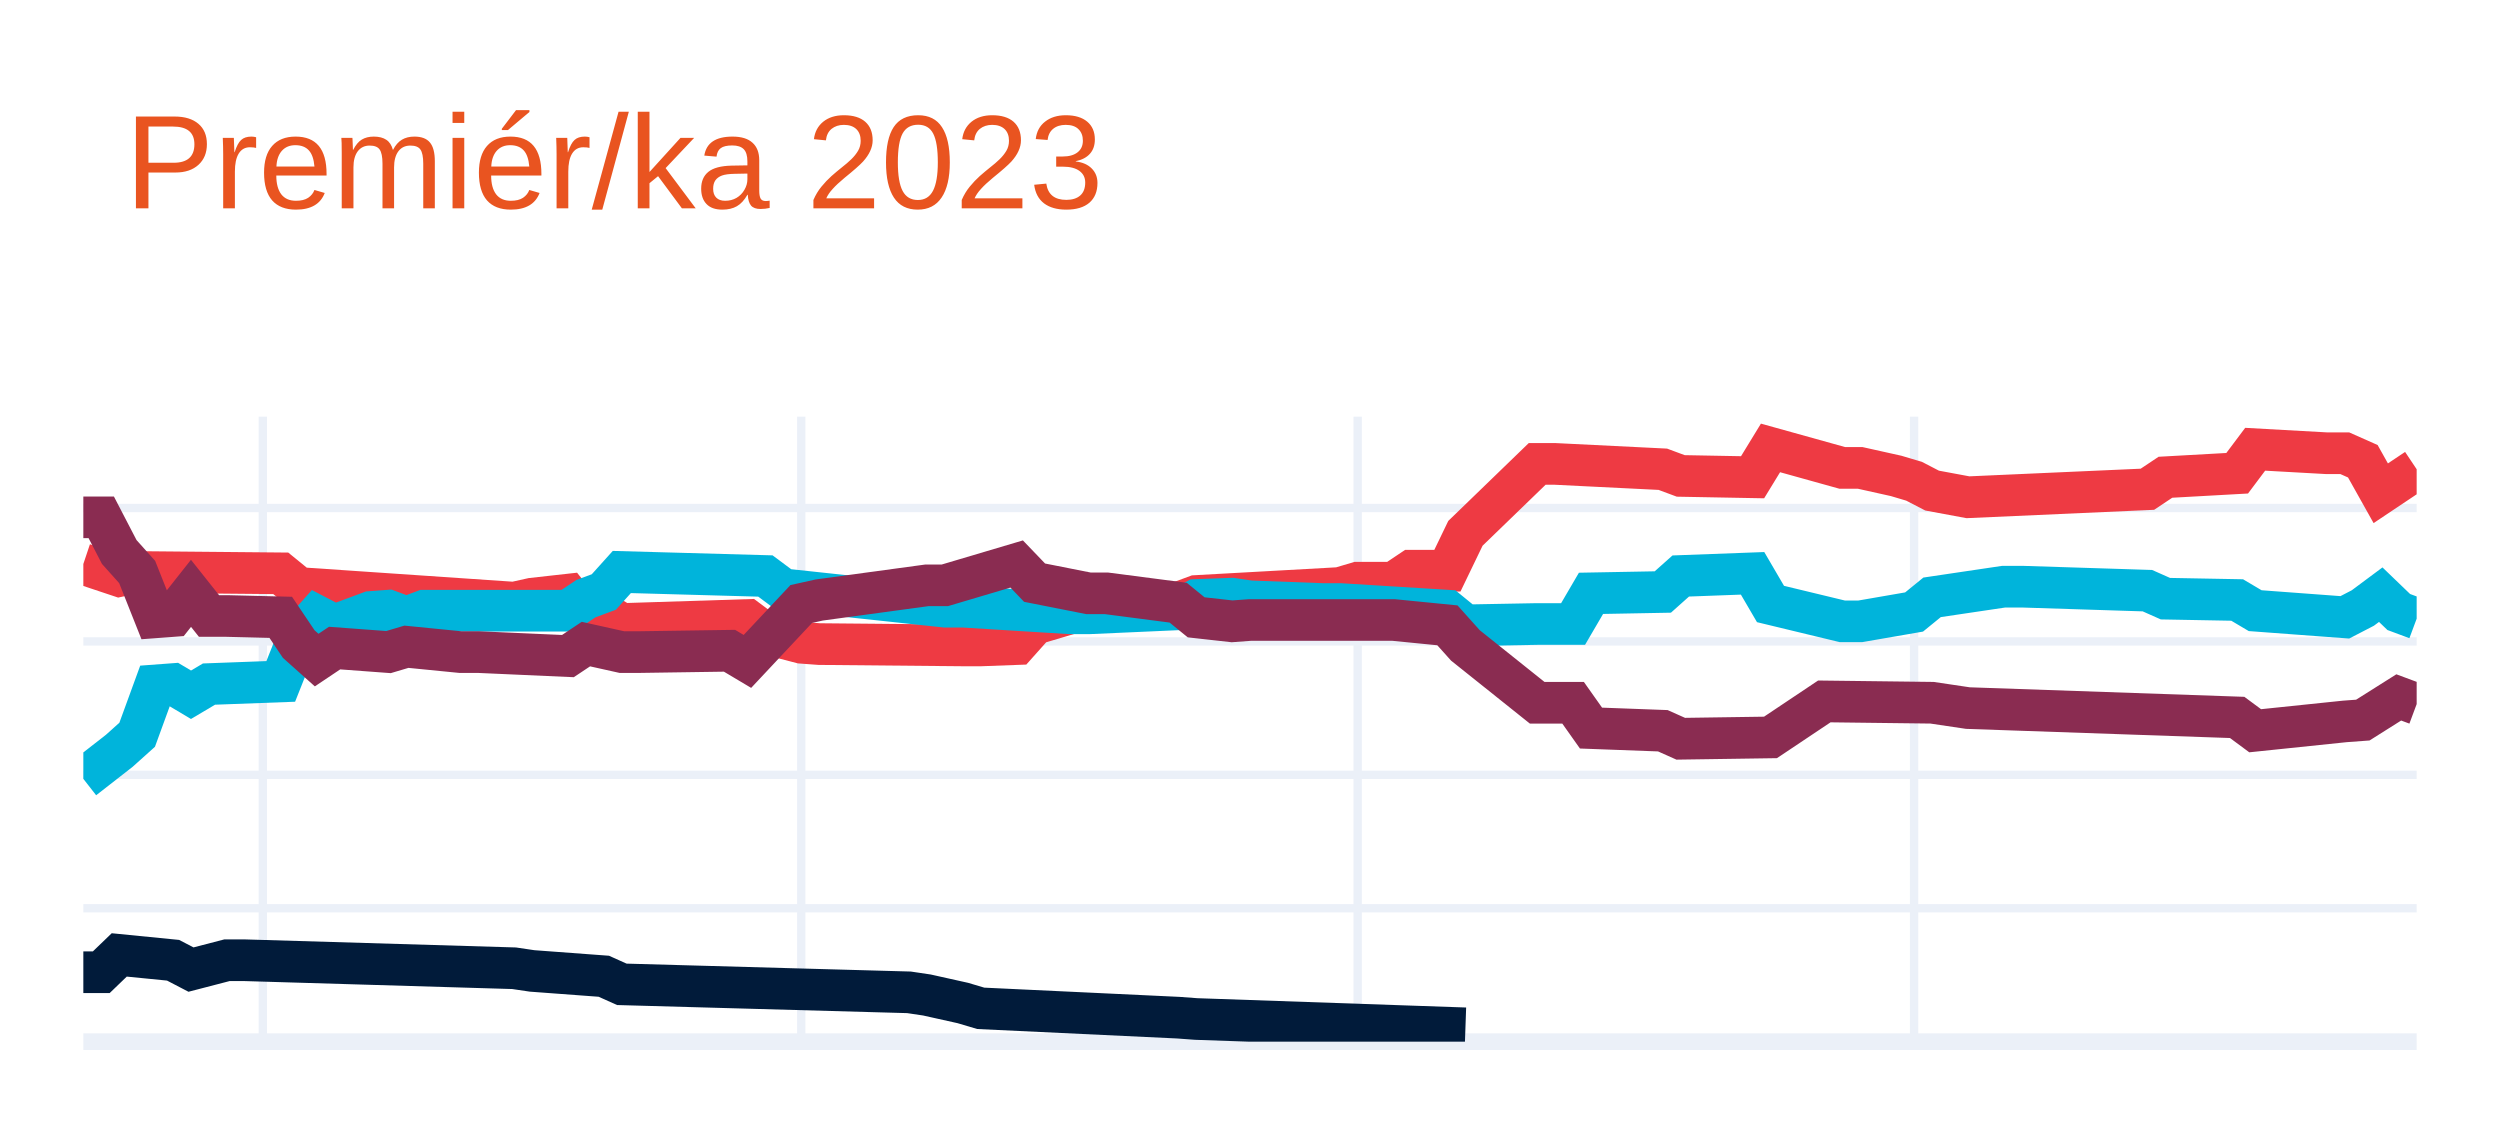
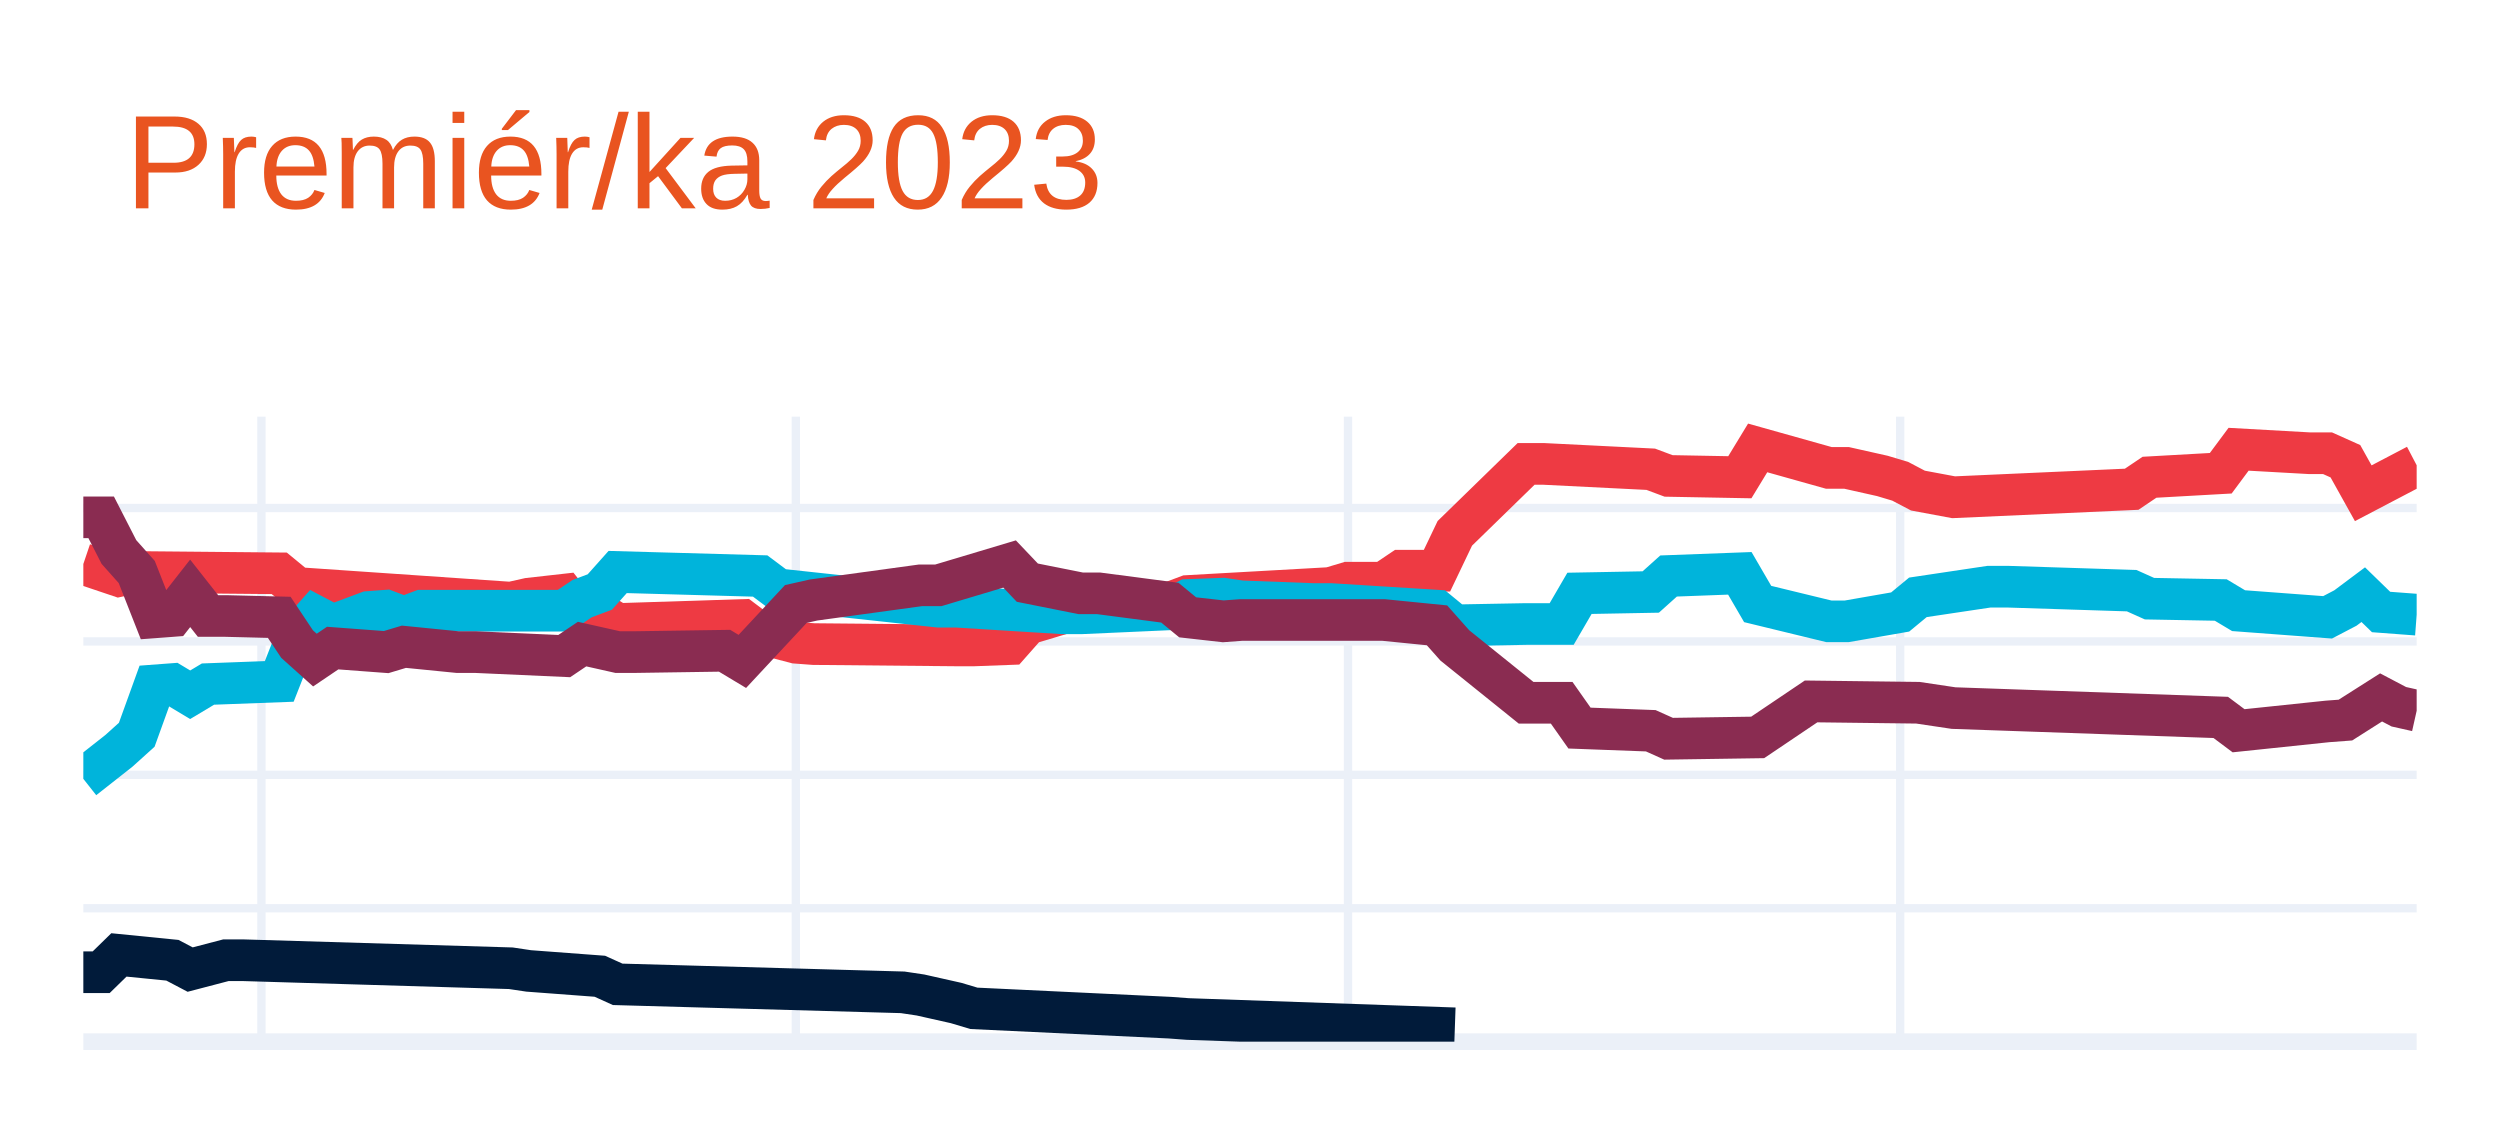
<svg xmlns="http://www.w3.org/2000/svg" class="main-svg" width="300" height="135" style="" viewBox="0 0 300 135">
  <rect x="0" y="0" width="300" height="135" style="fill: rgb(255, 255, 255); fill-opacity: 1;" />
-   <defs id="defs-c6ef91">
+   <defs id="defs-d2d346">
    <g class="clips">
-       <clipPath id="clipc6ef91xyplot" class="plotclip">
+       <clipPath id="clipd2d346xyplot" class="plotclip">
        <rect width="280" height="75" />
      </clipPath>
-       <clipPath class="axesclip" id="clipc6ef91x">
+       <clipPath class="axesclip" id="clipd2d346x">
        <rect x="10" y="0" width="280" height="135" />
      </clipPath>
-       <clipPath class="axesclip" id="clipc6ef91y">
+       <clipPath class="axesclip" id="clipd2d346y">
        <rect x="0" y="50" width="300" height="75" />
      </clipPath>
-       <clipPath class="axesclip" id="clipc6ef91xy">
+       <clipPath class="axesclip" id="clipd2d346xy">
        <rect x="10" y="50" width="280" height="75" />
      </clipPath>
    </g>
    <g class="gradients" />
    <g class="patterns" />
  </defs>
  <g class="bglayer" />
  <g class="layer-below">
    <g class="imagelayer" />
    <g class="shapelayer" />
  </g>
  <g class="cartesianlayer">
    <g class="subplot xy">
      <g class="layer-subplot">
        <g class="shapelayer" />
        <g class="imagelayer" />
      </g>
      <g class="minor-gridlayer">
        <g class="x" />
        <g class="y" />
      </g>
      <g class="gridlayer">
        <g class="x">
-           <path class="xgrid crisp" transform="translate(31.54,0)" d="M0,50v75" style="stroke: rgb(235, 240, 248); stroke-opacity: 1; stroke-width: 1px;" />
-           <path class="xgrid crisp" transform="translate(96.15,0)" d="M0,50v75" style="stroke: rgb(235, 240, 248); stroke-opacity: 1; stroke-width: 1px;" />
-           <path class="xgrid crisp" transform="translate(162.92,0)" d="M0,50v75" style="stroke: rgb(235, 240, 248); stroke-opacity: 1; stroke-width: 1px;" />
-           <path class="xgrid crisp" transform="translate(229.69,0)" d="M0,50v75" style="stroke: rgb(235, 240, 248); stroke-opacity: 1; stroke-width: 1px;" />
+           <path class="xgrid crisp" transform="translate(31.37,0)" d="M0,50v75" style="stroke: rgb(235, 240, 248); stroke-opacity: 1; stroke-width: 1px;" />
+           <path class="xgrid crisp" transform="translate(95.5,0)" d="M0,50v75" style="stroke: rgb(235, 240, 248); stroke-opacity: 1; stroke-width: 1px;" />
+           <path class="xgrid crisp" transform="translate(161.76,0)" d="M0,50v75" style="stroke: rgb(235, 240, 248); stroke-opacity: 1; stroke-width: 1px;" />
+           <path class="xgrid crisp" transform="translate(228.02,0)" d="M0,50v75" style="stroke: rgb(235, 240, 248); stroke-opacity: 1; stroke-width: 1px;" />
        </g>
        <g class="y">
          <path class="ygrid crisp" transform="translate(0,108.99)" d="M10,0h280" style="stroke: rgb(235, 240, 248); stroke-opacity: 1; stroke-width: 1px;" />
          <path class="ygrid crisp" transform="translate(0,92.98)" d="M10,0h280" style="stroke: rgb(235, 240, 248); stroke-opacity: 1; stroke-width: 1px;" />
          <path class="ygrid crisp" transform="translate(0,76.97)" d="M10,0h280" style="stroke: rgb(235, 240, 248); stroke-opacity: 1; stroke-width: 1px;" />
          <path class="ygrid crisp" transform="translate(0,60.96)" d="M10,0h280" style="stroke: rgb(235, 240, 248); stroke-opacity: 1; stroke-width: 1px;" />
        </g>
      </g>
      <g class="zerolinelayer">
        <path class="yzl zl crisp" transform="translate(0,125)" d="M10,0h280" style="stroke: rgb(235, 240, 248); stroke-opacity: 1; stroke-width: 2px;" />
      </g>
      <path class="xlines-below" />
      <path class="ylines-below" />
      <g class="overlines-below" />
      <g class="xaxislayer-below" />
      <g class="yaxislayer-below" />
      <g class="overaxes-below" />
-       <g class="plot" transform="translate(10,50)" clip-path="url(#clipc6ef91xyplot)">
+       <g class="plot" transform="translate(10,50)" clip-path="url(#clipd2d346xyplot)">
        <g class="scatterlayer mlayer">
-           <g class="trace scatter trace0fdcf1" style="stroke-miterlimit: 2; opacity: 1;">
+           <g class="trace scatter trace44d19f" style="stroke-miterlimit: 2; opacity: 1;">
            <g class="fills" />
            <g class="errorbars" />
            <g class="lines">
-               <path class="js-line" d="M0,17.68L4.31,19.12L6.46,18.64L23.69,18.8L25.85,20.56L51.69,22.32L53.85,21.84L58.15,21.36L60.31,24.08L62.46,23.6L64.62,24.88L79.69,24.4L81.85,26.01L86.15,27.13L88.31,27.29L105.54,27.45L107.69,27.45L112,27.29L114.15,24.88L118.46,23.6L120.62,23.12L131.38,22.32L133.54,21.52L150.77,20.56L152.92,19.92L157.23,19.92L159.38,18.48L163.69,18.48L165.85,14L174.46,5.67L176.62,5.67L189.54,6.31L191.69,7.11L200.31,7.27L202.46,3.75L211.08,6.15L213.23,6.15L217.54,7.11L219.69,7.75L221.85,8.87L226.15,9.67L247.69,8.71L249.85,7.27L258.46,6.79L260.62,3.91L269.23,4.39L271.38,4.39L273.54,5.35L275.69,9.19L280,6.31" style="vector-effect: none; fill: none; stroke: rgb(238, 58, 67); stroke-opacity: 1; stroke-width: 5px; opacity: 1;" />
+               <path class="js-line" d="M0,17.68L4.27,19.12L6.41,18.64L23.51,18.8L25.65,20.56L51.3,22.32L53.44,21.84L57.71,21.36L59.85,24.08L61.98,23.6L64.12,24.88L79.08,24.4L81.22,26.01L85.5,27.13L87.63,27.29L104.73,27.45L106.87,27.45L111.15,27.29L113.28,24.88L117.56,23.6L119.69,23.12L130.38,22.32L132.52,21.52L149.62,20.56L151.76,19.92L156.03,19.92L158.17,18.48L162.44,18.48L164.58,14L173.13,5.67L175.27,5.67L188.09,6.31L190.23,7.11L198.78,7.27L200.92,3.75L209.47,6.15L211.6,6.15L215.88,7.11L218.02,7.75L220.15,8.87L224.43,9.67L245.8,8.71L247.94,7.27L256.49,6.79L258.63,3.91L267.18,4.39L269.31,4.39L271.45,5.35L273.59,9.19L280,5.83" style="vector-effect: none; fill: none; stroke: rgb(238, 58, 67); stroke-opacity: 1; stroke-width: 5px; opacity: 1;" />
            </g>
            <g class="points" />
            <g class="text" />
          </g>
-           <g class="trace scatter trace5efc48" style="stroke-miterlimit: 2; opacity: 1;">
+           <g class="trace scatter trace301221" style="stroke-miterlimit: 2; opacity: 1;">
            <g class="fills" />
            <g class="errorbars" />
            <g class="lines">
-               <path class="js-line" d="M0,43.46L4.31,40.1L6.46,38.17L8.62,32.25L10.77,32.09L12.92,33.37L15.08,32.09L23.69,31.77L25.85,26.33L28,23.92L30.15,25.04L34.46,23.44L36.62,23.28L38.77,24.08L40.92,23.28L58.15,23.28L60.31,21.84L62.46,21.04L64.62,18.64L81.85,19.12L84,20.72L103.38,22.8L105.54,22.8L118.46,23.6L120.62,23.6L131.38,23.12L133.54,22L137.85,21.84L140,22.16L148.62,22.48L150.77,22.48L163.69,23.28L165.85,25.04L174.46,24.88L176.62,24.88L178.77,24.88L180.92,21.2L189.54,21.04L191.69,19.12L200.31,18.8L202.46,22.48L211.08,24.56L213.23,24.56L219.69,23.44L221.85,21.68L230.46,20.4L232.62,20.4L247.69,20.88L249.85,21.84L258.46,22L260.62,23.28L271.38,24.08L273.54,22.96L275.69,21.36L277.85,23.44L280,24.24" style="vector-effect: none; fill: none; stroke: rgb(0, 180, 219); stroke-opacity: 1; stroke-width: 5px; opacity: 1;" />
+               <path class="js-line" d="M0,43.46L4.27,40.1L6.41,38.17L8.55,32.25L10.69,32.09L12.82,33.37L14.96,32.09L23.51,31.77L25.65,26.33L27.79,23.92L29.92,25.04L34.2,23.44L36.34,23.28L38.47,24.08L40.61,23.28L57.71,23.28L59.85,21.84L61.98,21.04L64.12,18.64L81.22,19.12L83.36,20.72L102.6,22.8L104.73,22.8L117.56,23.6L119.69,23.6L130.38,23.12L132.52,22L136.79,21.84L138.93,22.16L147.48,22.48L149.62,22.48L162.44,23.28L164.58,25.04L173.13,24.88L175.27,24.88L177.4,24.88L179.54,21.2L188.09,21.04L190.23,19.12L198.78,18.8L200.92,22.48L209.47,24.56L211.6,24.56L218.02,23.44L220.15,21.68L228.7,20.4L230.84,20.4L245.8,20.88L247.94,21.84L256.49,22L258.63,23.28L269.31,24.08L271.45,22.96L273.59,21.36L275.73,23.44L280,23.76" style="vector-effect: none; fill: none; stroke: rgb(0, 180, 219); stroke-opacity: 1; stroke-width: 5px; opacity: 1;" />
            </g>
            <g class="points" />
            <g class="text" />
          </g>
-           <g class="trace scatter trace61fbca" style="stroke-miterlimit: 2; opacity: 1;">
+           <g class="trace scatter trace5f5e73" style="stroke-miterlimit: 2; opacity: 1;">
            <g class="fills" />
            <g class="errorbars" />
            <g class="lines">
-               <path class="js-line" d="M0,12.08L2.15,12.08L4.31,16.24L6.46,18.64L8.62,24.08L10.77,23.92L12.92,21.2L15.08,23.92L17.23,23.92L23.69,24.08L25.85,27.29L28,29.21L30.15,27.77L36.62,28.25L38.77,27.61L45.23,28.25L47.38,28.25L58.15,28.73L60.31,27.29L64.62,28.25L66.77,28.25L77.54,28.09L79.69,29.37L86.15,22.48L88.31,22L101.23,20.24L103.38,20.24L112,17.68L114.15,19.92L120.62,21.2L122.77,21.2L131.38,22.32L133.54,24.08L137.85,24.56L140,24.4L155.08,24.4L157.23,24.4L163.69,25.04L165.85,27.45L174.46,34.33L176.62,34.33L178.77,34.33L180.92,37.37L189.54,37.69L191.69,38.65L202.46,38.49L208.92,34.17L221.85,34.33L226.15,34.97L258.46,36.09L260.62,37.69L271.38,36.57L273.54,36.41L277.85,33.69L280,34.49" style="vector-effect: none; fill: none; stroke: rgb(138, 44, 81); stroke-opacity: 1; stroke-width: 5px; opacity: 1;" />
+               <path class="js-line" d="M0,12.08L2.14,12.08L4.27,16.24L6.41,18.64L8.55,24.08L10.69,23.92L12.82,21.2L14.96,23.92L17.1,23.92L23.51,24.08L25.65,27.29L27.79,29.21L29.92,27.77L36.34,28.25L38.47,27.61L44.89,28.25L47.02,28.25L57.71,28.73L59.85,27.29L64.12,28.25L66.26,28.25L76.95,28.09L79.08,29.37L85.5,22.48L87.63,22L100.46,20.24L102.6,20.24L111.15,17.68L113.28,19.92L119.69,21.2L121.83,21.2L130.38,22.32L132.52,24.08L136.79,24.56L138.93,24.4L153.89,24.4L156.03,24.4L162.44,25.04L164.58,27.45L173.13,34.33L175.27,34.33L177.4,34.33L179.54,37.37L188.09,37.69L190.23,38.65L200.92,38.49L207.33,34.17L220.15,34.33L224.43,34.97L256.49,36.09L258.63,37.69L269.31,36.57L271.45,36.41L275.73,33.69L277.86,34.81L280,35.29" style="vector-effect: none; fill: none; stroke: rgb(138, 44, 81); stroke-opacity: 1; stroke-width: 5px; opacity: 1;" />
            </g>
            <g class="points" />
            <g class="text" />
          </g>
-           <g class="trace scatter tracea5702a" style="stroke-miterlimit: 2; opacity: 1;">
+           <g class="trace scatter trace9e9125" style="stroke-miterlimit: 2; opacity: 1;">
            <g class="fills" />
            <g class="errorbars" />
            <g class="lines">
-               <path class="js-line" d="M0,66.67L2.15,66.67L4.31,64.59L10.77,65.23L12.92,66.35L17.23,65.23L19.38,65.23L51.69,66.19L53.85,66.51L62.46,67.15L64.62,68.12L99.08,69.08L101.23,69.4L105.54,70.36L107.69,71L131.38,72.12L133.54,72.28L165.85,73.4" style="vector-effect: none; fill: none; stroke: rgb(1, 27, 58); stroke-opacity: 1; stroke-width: 5px; opacity: 1;" />
+               <path class="js-line" d="M0,66.67L2.14,66.67L4.27,64.59L10.69,65.23L12.82,66.35L17.1,65.23L19.24,65.23L51.3,66.19L53.44,66.51L61.98,67.15L64.12,68.12L98.32,69.08L100.46,69.4L104.73,70.36L106.87,71L130.38,72.12L132.52,72.28L164.58,73.4" style="vector-effect: none; fill: none; stroke: rgb(1, 27, 58); stroke-opacity: 1; stroke-width: 5px; opacity: 1;" />
            </g>
            <g class="points" />
            <g class="text" />
          </g>
        </g>
      </g>
      <g class="overplot" />
      <path class="xlines-above crisp" d="M0,0" style="fill: none;" />
      <path class="ylines-above crisp" d="M0,0" style="fill: none;" />
      <g class="overlines-above" />
      <g class="xaxislayer-above" />
      <g class="yaxislayer-above" />
      <g class="overaxes-above" />
    </g>
  </g>
  <g class="polarlayer" />
  <g class="smithlayer" />
  <g class="ternarylayer" />
  <g class="geolayer" />
  <g class="funnelarealayer" />
  <g class="pielayer" />
  <g class="iciclelayer" />
  <g class="treemaplayer" />
  <g class="sunburstlayer" />
  <g class="glimages" />
-   <defs id="topdefs-c6ef91">
+   <defs id="topdefs-d2d346">
    <g class="clips" />
  </defs>
  <g class="layer-above">
    <g class="imagelayer" />
    <g class="shapelayer" />
  </g>
  <g class="infolayer">
    <g class="g-gtitle">
      <text class="gtitle" x="15" y="25" text-anchor="start" dy="0em" style="font-family: Ubuntu, verdana, arial, sans-serif; font-size: 16px; fill: rgb(233, 84, 32); opacity: 1; font-weight: normal; white-space: pre;">Premiér/ka 2023</text>
    </g>
    <g class="g-xtitle" />
    <g class="g-ytitle" />
  </g>
</svg>
